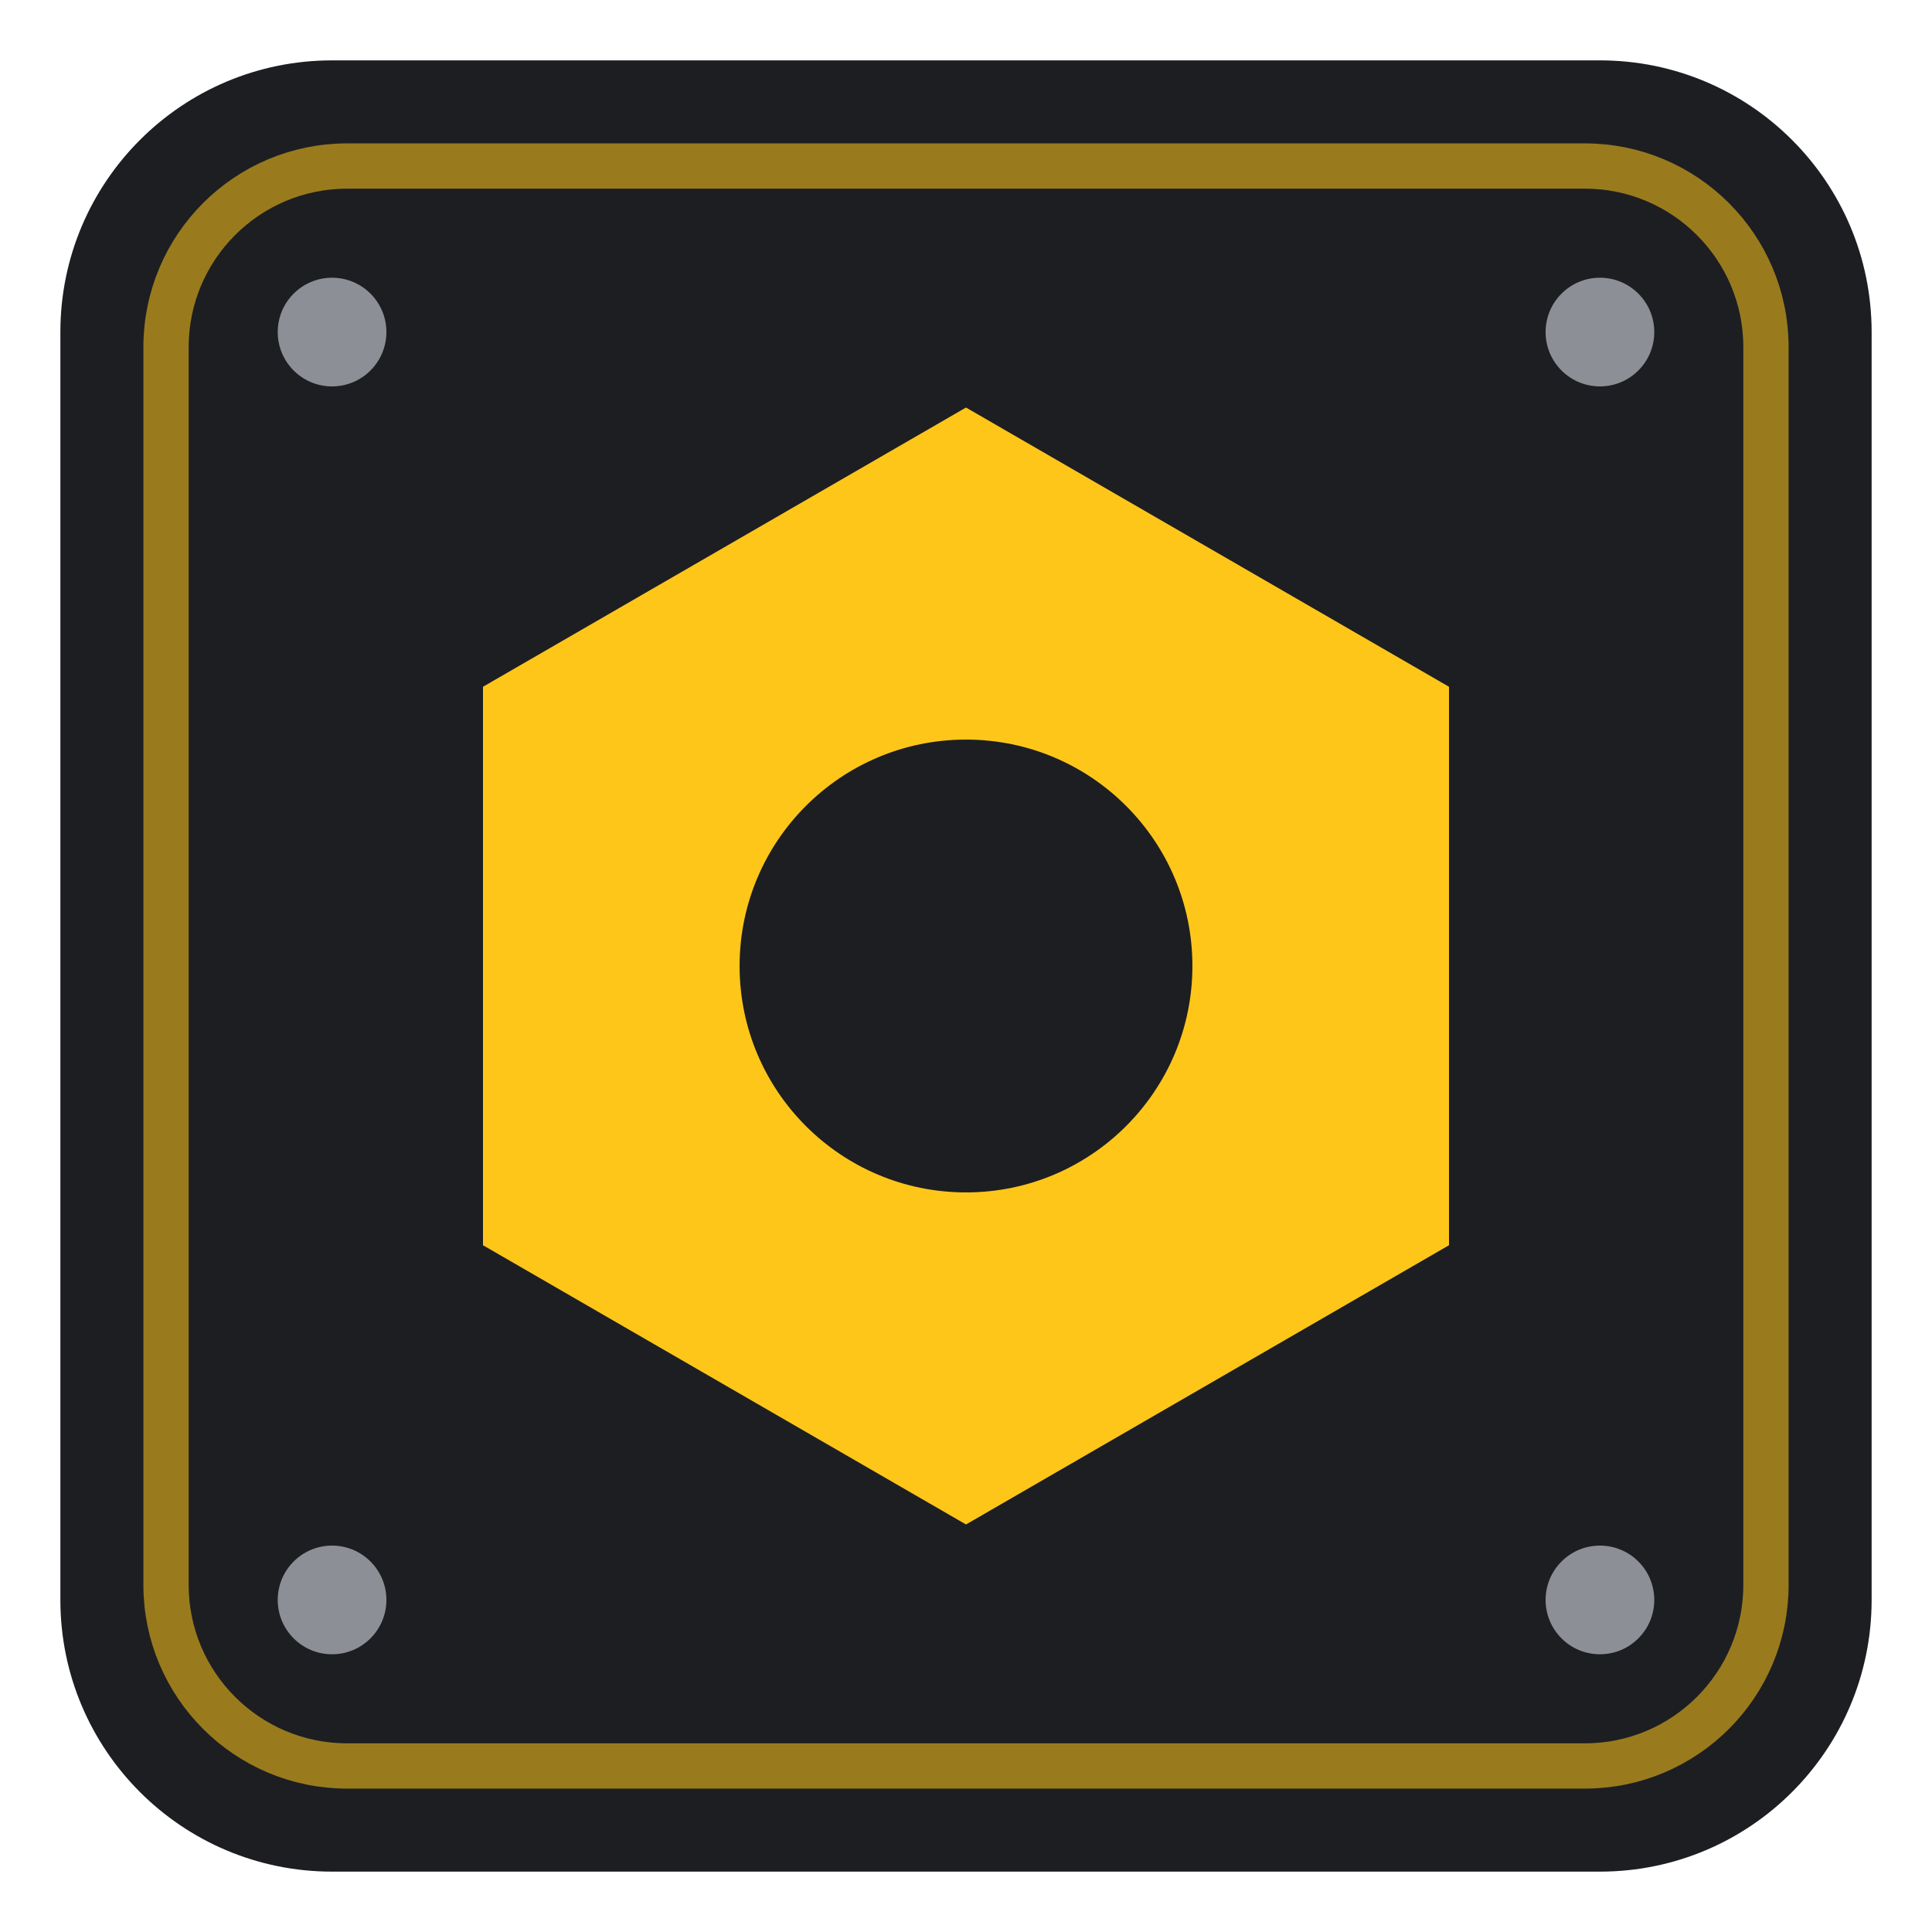
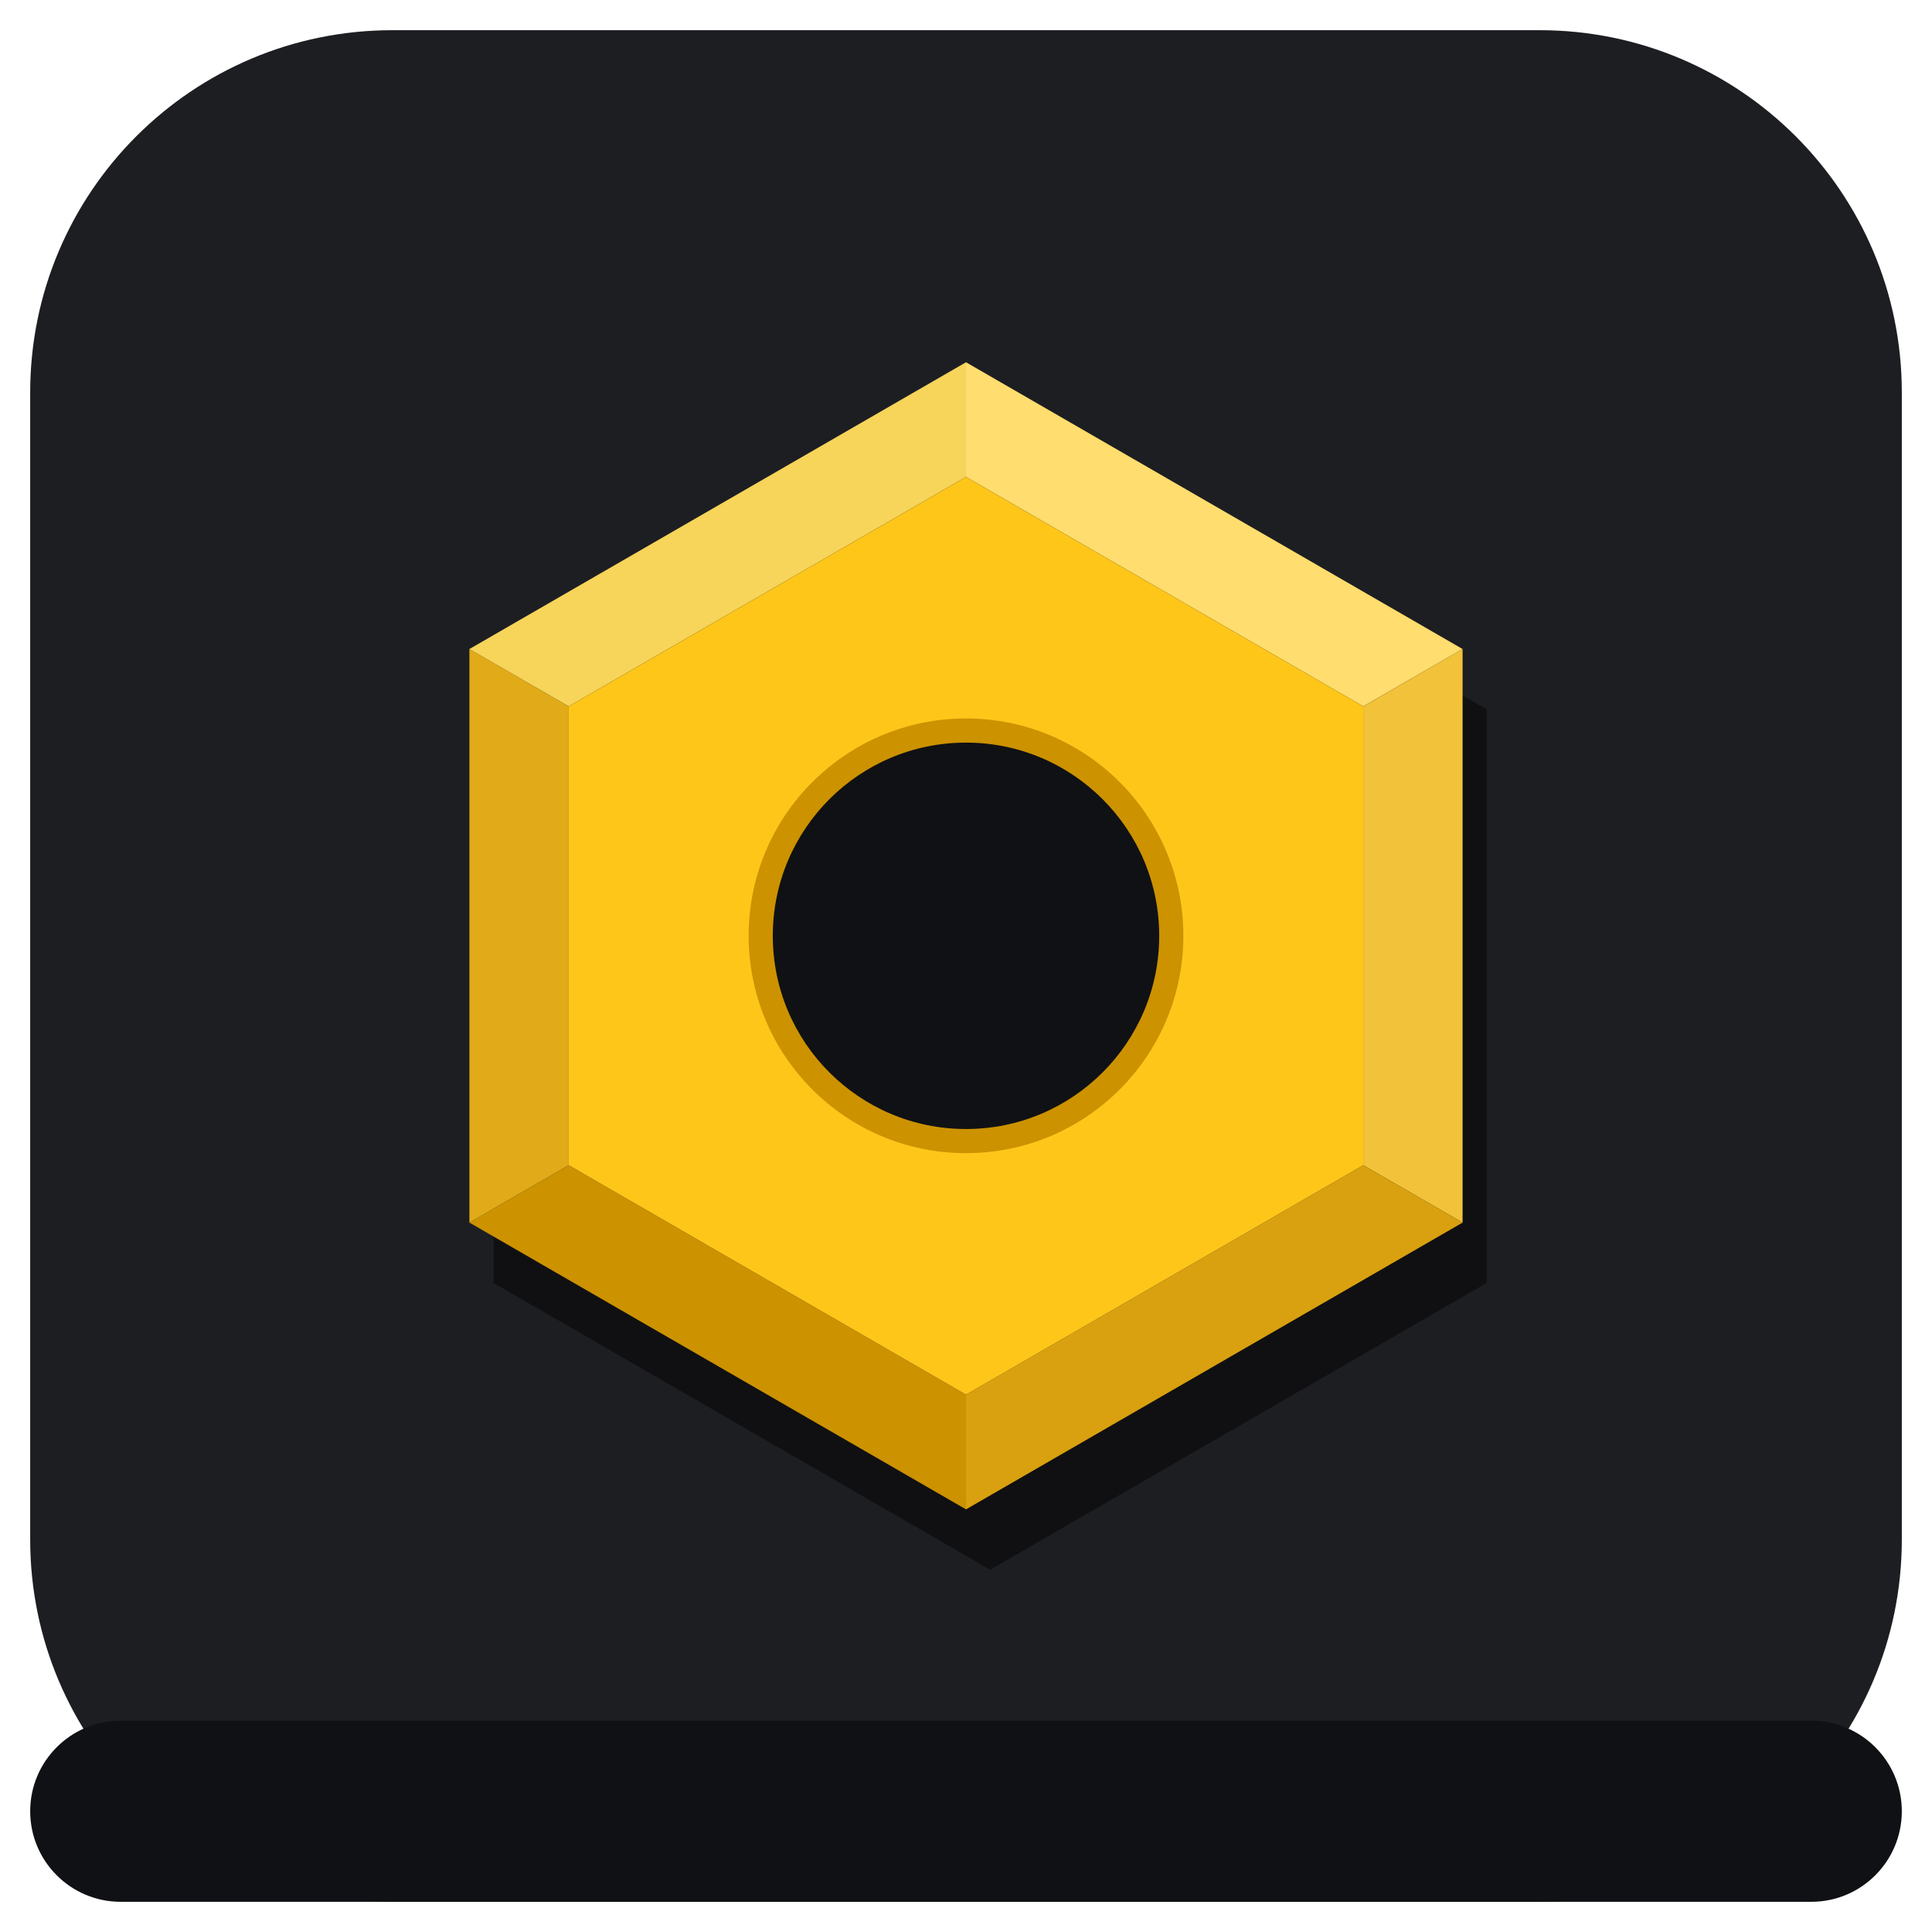
<svg xmlns="http://www.w3.org/2000/svg" viewBox="0 0 64 64">
-   <rect x="2" y="2" width="60" height="60" rx="9" fill="#1d1e22" />
-   <rect x="5.5" y="5.5" width="53" height="53" rx="6" fill="none" stroke="#ffc61a" stroke-width="1.5" opacity=".55" />
-   <g fill="#8d8f96">
-     <circle cx="11" cy="11" r="1.8" />
-     <circle cx="53" cy="11" r="1.8" />
-     <circle cx="11" cy="53" r="1.8" />
-     <circle cx="53" cy="53" r="1.8" />
-   </g>
-   <path d="M32 13.5 48 22.75v18.5L32 50.5 16 41.25v-18.5z" fill="#ffc61a" />
-   <circle cx="32" cy="32" r="7.5" fill="#1d1e22" />
+   <rect x="1" y="1" width="62" height="62" rx="12" fill="#1d1e22" />
+   <rect x="1" y="57" width="62" height="6" rx="3" fill="#101114" />
+   <path d="M32.80 14.00 L49.25 23.50 L49.25 42.50 L32.80 52.00 L16.35 42.50 L16.35 23.50Z" fill="#000" opacity=".45" />
+   <path d="M32.00 12.00L48.45 21.50L45.16 23.40L32.00 15.80Z" fill="#ffdd6e" />
+   <path d="M48.45 21.50L48.45 40.50L45.16 38.60L45.16 23.40Z" fill="#f2c23a" />
+   <path d="M48.45 40.50L32.00 50.00L32.00 46.20L45.16 38.60Z" fill="#d9a10f" />
+   <path d="M32.00 50.00L15.55 40.50L18.84 38.60L32.00 46.20Z" fill="#cc9200" />
+   <path d="M15.55 40.50L15.55 21.50L18.84 23.40L18.84 38.60Z" fill="#e0aa18" />
+   <path d="M15.55 21.50L32.00 12.00L32.00 15.80L18.84 23.40Z" fill="#f7d45a" />
+   <path d="M32.00 15.80 L45.16 23.40 L45.16 38.60 L32.00 46.20 L18.84 38.60 L18.84 23.40Z" fill="#ffc61a" />
+   <circle cx="32" cy="31" r="7.2" fill="#cc9200" />
+   <circle cx="32" cy="31" r="6.4" fill="#101114" />
</svg>
